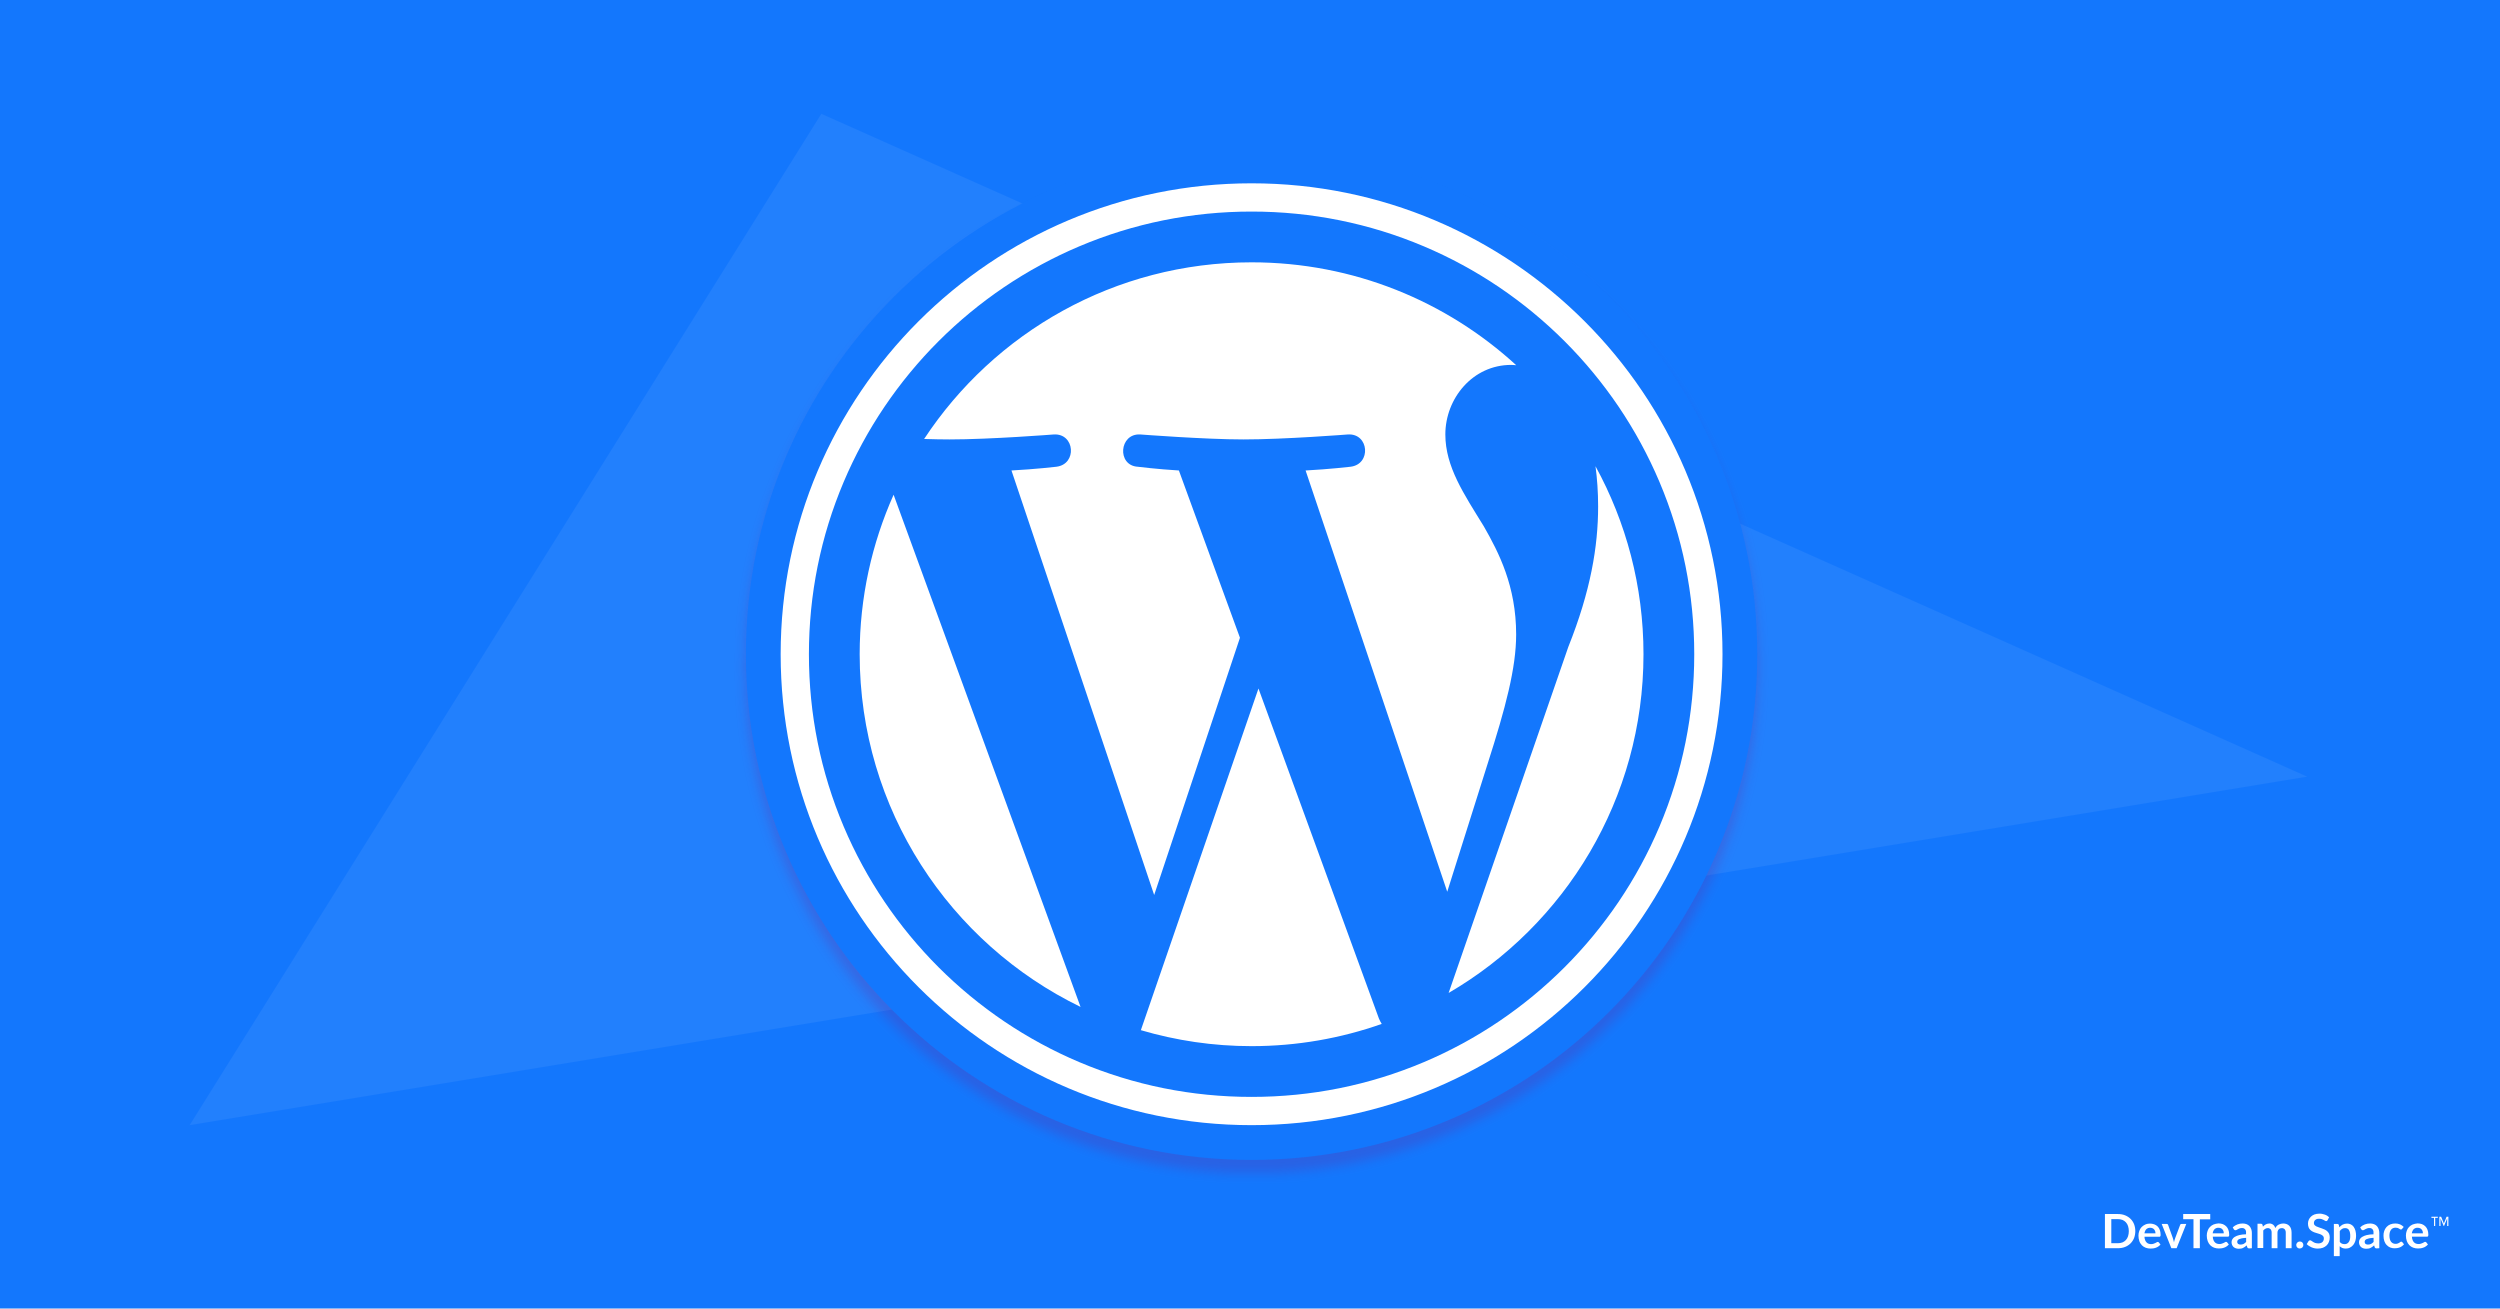
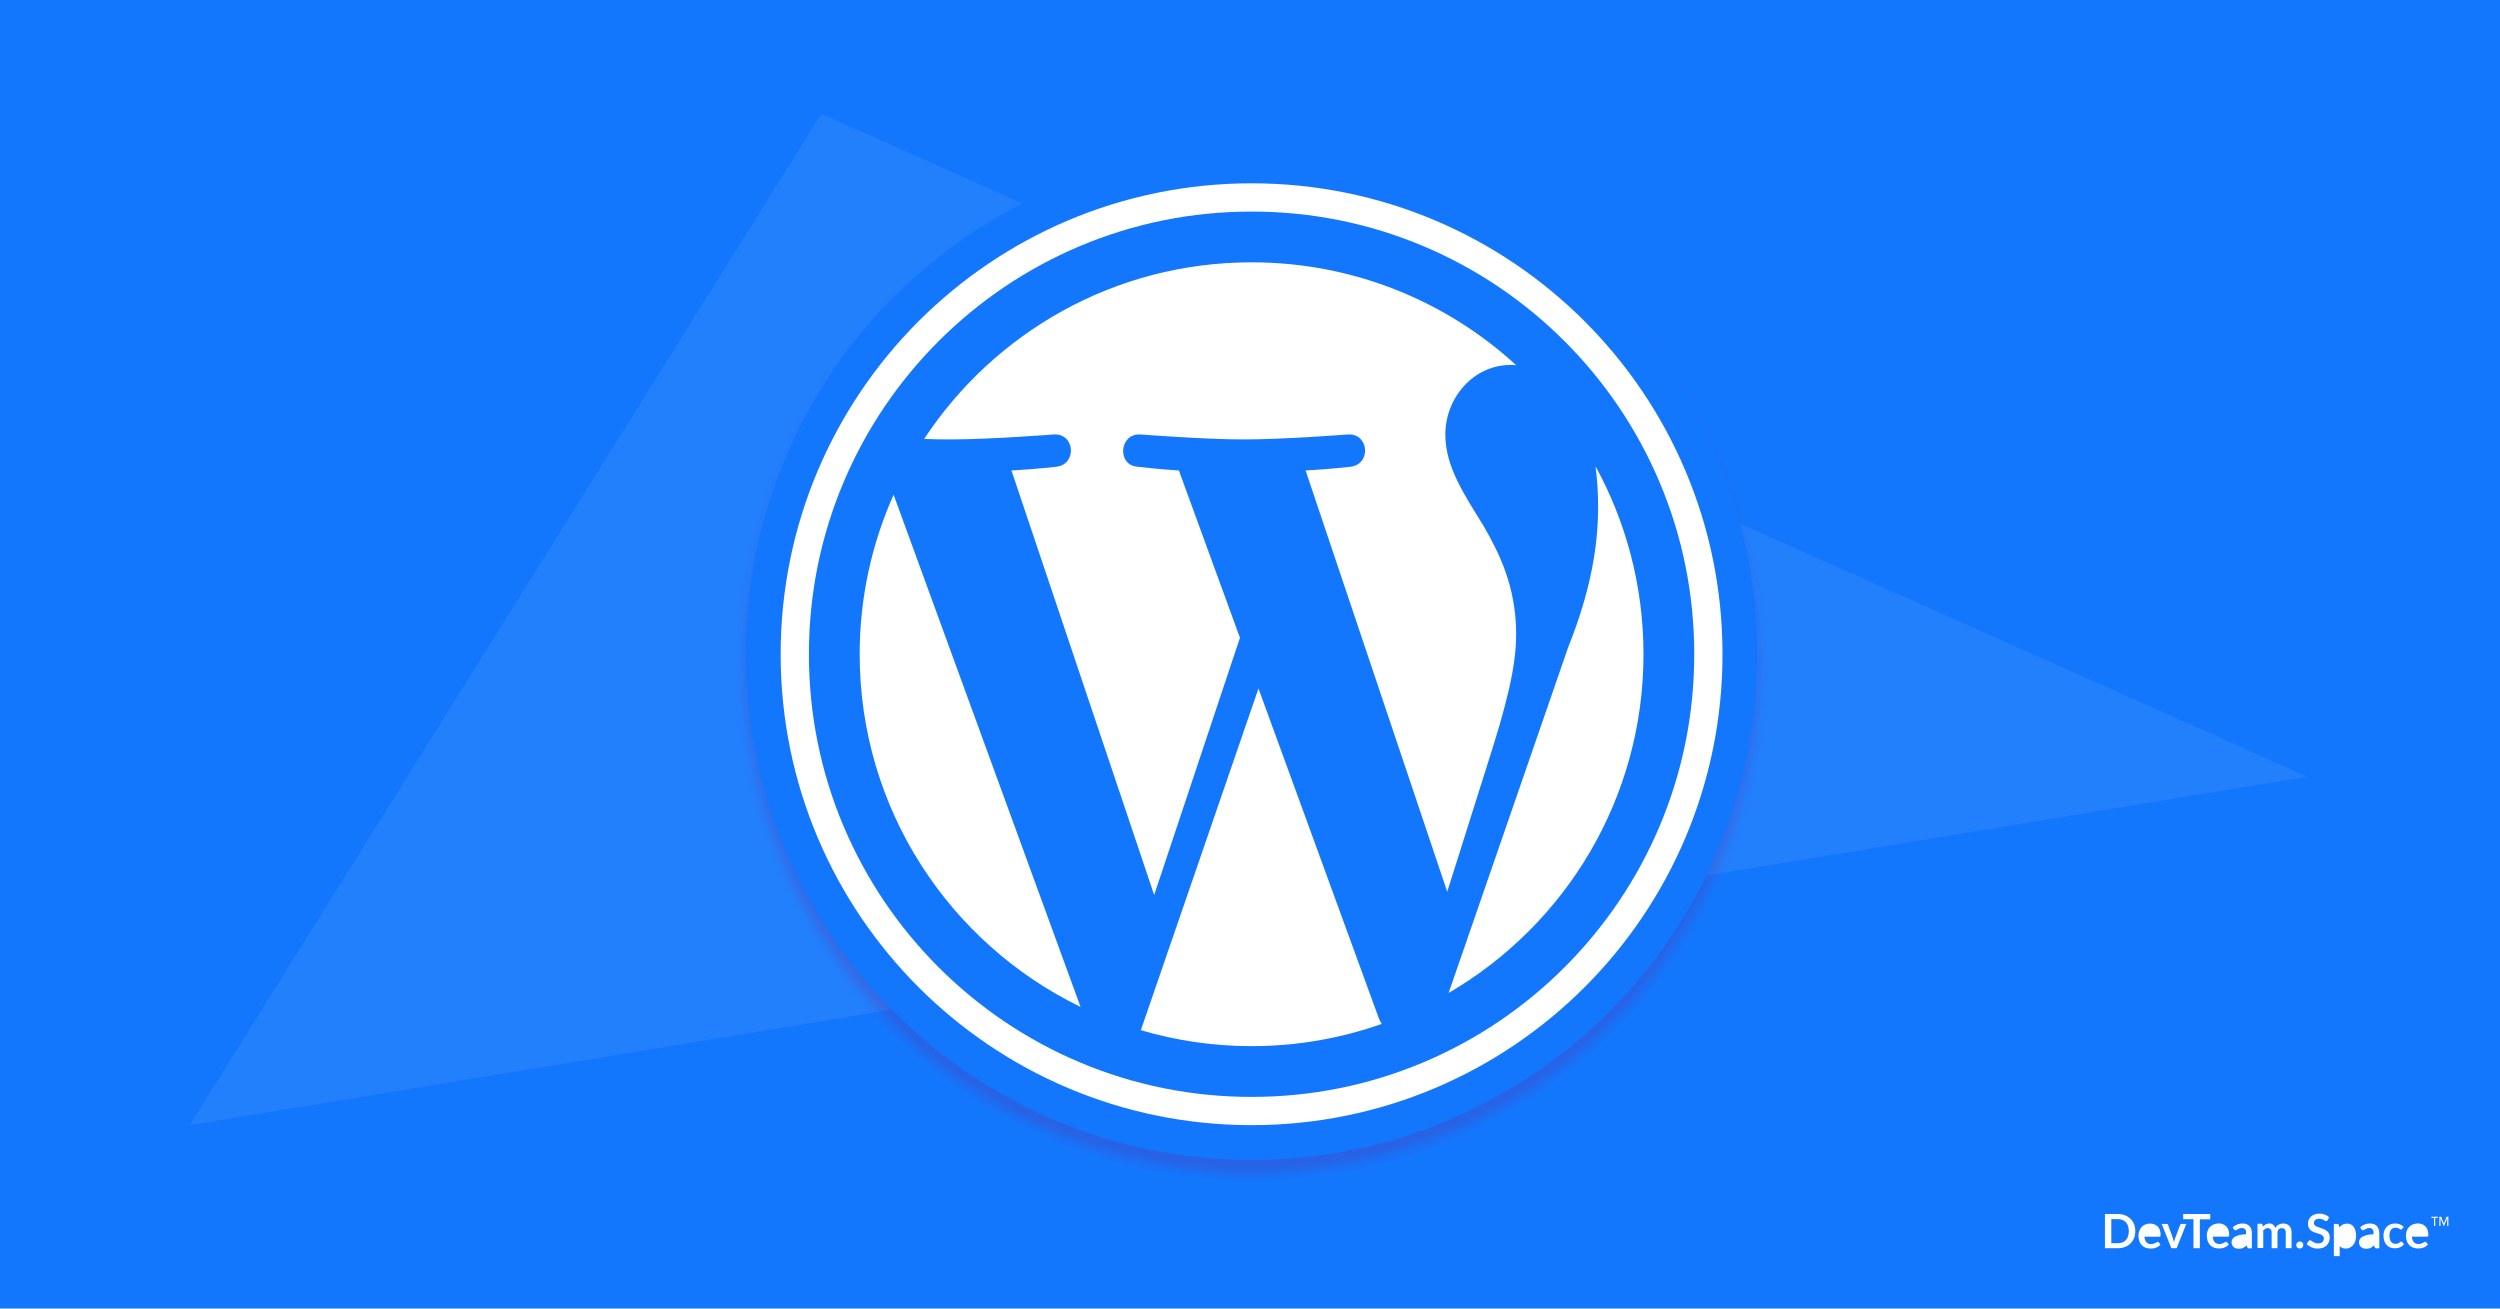
<svg xmlns="http://www.w3.org/2000/svg" width="2373" height="1242" viewBox="0 0 2373 1242" fill="none">
  <path fill="#1377FD" d="M0 0h2373v1242H0z" />
-   <path fill-rule="evenodd" clip-rule="evenodd" d="M2206.65 1152.88c1.56.51 2.94 1.38 4.15 2.5l-1.47 2.85c-.17.26-.35.51-.61.69-.26.08-.51.17-.77.17-.35 0-.78-.17-1.04-.35-.35-.25-.78-.51-1.3-.77-.6-.35-1.21-.61-1.81-.78-.78-.26-1.65-.34-2.43-.34-.69-.09-1.47.08-2.16.25-.52.18-1.12.52-1.55.87-.44.34-.78.77-.96 1.29-.25.52-.34 1.04-.34 1.64-.09.69.17 1.38.6 1.9.52.52 1.13.95 1.73 1.29.78.35 1.56.69 2.42.95.5.2 1.02.37 1.55.54.4.13.81.26 1.22.41.95.35 1.9.69 2.77 1.12.86.44 1.73.95 2.42 1.64.78.69 1.3 1.56 1.73 2.42.43 1.12.6 2.24.6 3.45 0 1.47-.25 2.85-.77 4.14-.44 1.3-1.21 2.42-2.17 3.37a11.43 11.43 0 01-3.54 2.24c-1.47.52-3.11.78-4.76.78-.98.08-1.89-.07-2.87-.23l-.15-.03c-.95-.17-1.91-.52-2.86-.86-.17-.09-.34-.17-.52-.26-.71-.35-1.45-.71-2.07-1.12-.78-.52-1.47-1.04-2.16-1.73l1.81-2.93c.18-.17.35-.35.61-.52.26-.09.52-.17.78-.17.43 0 .86.17 1.21.43.43.34.95.69 1.55 1.03.61.44 1.39.78 2.08 1.04.86.26 1.9.43 2.85.43 1.39.09 2.86-.34 3.98-1.21.95-.95 1.47-2.24 1.38-3.53.09-.7-.17-1.47-.6-2.08-.52-.6-1.04-1.03-1.73-1.38-.78-.43-1.56-.69-2.42-.95-.48-.13-.93-.28-1.39-.43-.45-.15-.9-.3-1.38-.43-.95-.26-1.9-.6-2.77-1.03-.86-.44-1.73-.95-2.42-1.64a6.27 6.27 0 01-1.73-2.51c-.43-1.12-.6-2.41-.6-3.71 0-2.5 1.04-4.74 2.77-6.47.95-.86 2.07-1.64 3.28-2.07 1.47-.52 3.03-.78 4.58-.78 1.82-.08 3.55.26 5.28.87zm-180.98 9.14c-.78-1.9-1.9-3.71-3.37-5.09-1.47-1.47-3.29-2.59-5.19-3.36-2.16-.87-4.41-1.21-6.74-1.21H1998v32.44h12.37c2.33 0 4.58-.34 6.74-1.2 3.89-1.47 7-4.58 8.56-8.46 1.56-4.23 1.56-8.89 0-13.12zm-5.71 11.39c-.43 1.3-1.12 2.59-2.07 3.63-.87.95-1.99 1.72-3.2 2.24-1.39.52-2.86.78-4.32.78h-6.32v-22.87h6.32c1.46 0 2.93.26 4.32.78 1.21.52 2.33 1.29 3.2 2.24a9.428 9.428 0 012.07 3.63c.95 3.1.95 6.38 0 9.57zm12.8-8.63c.95-1.03 2.16-1.81 3.46-2.41 1.47-.69 3.03-.95 4.5-.95 1.38 0 2.76.26 4.06.69 1.21.43 2.33 1.12 3.2 1.98.95.95 1.64 2.08 2.07 3.28.52 1.38.78 2.85.78 4.4.09.61 0 1.21-.26 1.73-.26.35-.6.52-1.03.43h-14.01c0 1.12.26 2.16.6 3.11.26.78.69 1.55 1.3 2.16.52.6 1.21 1.03 1.9 1.29.78.26 1.56.43 2.42.43.78 0 1.56-.08 2.34-.34.6-.18 1.21-.43 1.73-.69l.78-.42c.19-.1.36-.2.51-.27.26-.26.7-.35 1.04-.35.43 0 .78.17 1.04.52l1.56 1.98c-.61.69-1.3 1.3-2.08 1.82-.78.51-1.56.94-2.42 1.2-.78.26-1.64.52-2.51.61l-.21.02c-.78.08-1.5.15-2.3.15-1.55 0-3.02-.26-4.49-.78a9.803 9.803 0 01-3.63-2.33c-1.04-1.12-1.91-2.41-2.42-3.88-.61-1.73-.87-3.54-.87-5.35 0-1.47.26-3.02.78-4.4.43-1.38 1.21-2.59 2.16-3.63zm10.38 1.04c.6.26 1.12.6 1.55 1.12.44.52.69 1.04.95 1.64.18.69.35 1.38.35 2.07h-10.46c.17-1.46.78-2.84 1.73-3.88 1.03-.95 2.42-1.47 3.8-1.38.61 0 1.38.17 2.08.43zm22.91 18.98h-5.01l-9.17-23.04h4.58c.35-.08.69.09 1.04.26.26.18.43.43.52.78l4.41 12.25c.26.69.43 1.38.6 2.07l.52 2.08c.06-.23.11-.46.16-.69.09-.46.19-.93.36-1.39.13-.34.24-.69.35-1.03.11-.35.21-.69.34-1.04l4.59-12.25c.08-.35.26-.6.52-.78.25-.17.6-.26.95-.26h4.41l-9.17 23.04zm6.23-32.44v4.92h9.77v27.52h6.05v-27.44h9.86v-5h-25.68zm25.33 12.34c.95-1.04 2.16-1.81 3.46-2.42 1.47-.6 3.11-.86 4.76-1.03 1.38 0 2.76.26 4.06.69 1.21.51 2.33 1.21 3.2 2.07.95.95 1.64 2.07 2.07 3.28.52 1.38.78 2.85.78 4.4.09.6 0 1.21-.26 1.72-.26.35-.6.52-1.03.44h-14.27c0 1.12.26 2.15.6 3.1.26.78.7 1.56 1.3 2.16.52.6 1.21 1.04 1.9 1.29.78.26 1.56.44 2.42.44.78 0 1.56-.09 2.34-.35.6-.17 1.21-.43 1.73-.69.28-.14.54-.29.78-.41.19-.11.36-.2.52-.28.25-.26.69-.35 1.03-.35.44 0 .78.18 1.04.52l1.56 1.99c-.61.69-1.3 1.29-2.08 1.81s-1.55.95-2.42 1.21c-.78.26-1.64.52-2.51.6l-.21.02c-.78.08-1.5.15-2.29.15-1.56 0-3.03-.25-4.5-.77-1.38-.52-2.59-1.3-3.63-2.33-1.04-1.12-1.9-2.42-2.42-3.89-.61-1.72-.87-3.53-.87-5.35 0-1.46.26-3.02.78-4.4.43-1.38 1.21-2.59 2.16-3.62zm10.38 1.12c.6.26 1.12.6 1.55 1.12.44.52.7 1.04.96 1.64.17.69.34 1.38.25 2.07h-10.46c.18-1.46.78-2.84 1.73-3.88 1.04-.95 2.42-1.47 3.81-1.38.77 0 1.47.17 2.16.43zm29.48 4.49v14.5l-2.5.17c-.44 0-.87-.09-1.21-.26-.35-.26-.61-.52-.7-.95l-.51-1.64c-.61.52-1.13.95-1.73 1.38a7.3 7.3 0 01-1.73 1.04c-.61.26-1.21.51-1.91.6-.69.09-1.47.17-2.24.17-.87 0-1.82-.17-2.68-.43-.78-.26-1.56-.69-2.17-1.21-.6-.6-1.03-1.2-1.38-1.98-.35-.86-.52-1.73-.52-2.68 0-.95.26-1.81.69-2.59.52-.94 1.3-1.81 2.25-2.33 1.3-.77 2.77-1.38 4.24-1.72 2.16-.52 4.32-.78 6.57-.78v-1.38c.17-1.29-.17-2.5-.95-3.45-.78-.78-1.82-1.21-2.85-1.12-.78 0-1.56.08-2.25.34-.52.18-1.04.43-1.56.69-.43.26-.86.52-1.21.69-.35.26-.78.35-1.21.35-.35.09-.69-.09-.95-.26s-.52-.43-.69-.69l-.95-1.81c2.59-2.42 6.05-3.71 9.59-3.63 1.21 0 2.51.26 3.64.69 1.03.35 1.9 1.04 2.68 1.82.69.86 1.29 1.81 1.64 2.84.43 1.21.6 2.42.6 3.63zm-13.05 10.44c-.95-.86-1.13-2.33-.44-3.45.35-.52.87-.87 1.39-1.12.86-.35 1.73-.61 2.59-.78 1.39-.26 2.68-.35 4.07-.43v3.88c-.7.78-1.56 1.38-2.42 1.9-.96.43-1.91.6-2.94.6-.78 0-1.56-.17-2.25-.6zm23.86-12.77v16.65h-5.45v-23.04h3.38c.6 0 1.21.43 1.38 1.04l.35 1.72c.43-.43.86-.86 1.29-1.2.44-.35.87-.7 1.39-.95.52-.26 1.03-.44 1.64-.61.61-.17 1.3-.26 1.9-.26 1.3 0 2.51.43 3.55 1.21.95.78 1.64 1.9 2.07 3.11.35-.78.87-1.38 1.39-1.99.51-.51 1.12-.95 1.81-1.29.69-.35 1.39-.61 2.08-.78.69-.17 1.38-.26 2.16-.26 1.12 0 2.25.18 3.37.61.95.34 1.82.95 2.51 1.72.69.78 1.21 1.73 1.56 2.76.34 1.21.51 2.42.51 3.72v14.67h-5.53v-14.67c.09-1.13-.26-2.33-.95-3.28-.78-.78-1.82-1.21-2.85-1.13-.52 0-1.04.09-1.56.26-.52.18-.95.52-1.3.87-.34.43-.69.86-.86 1.38-.26.6-.35 1.29-.35 1.9v14.67h-5.53v-14.67c.08-1.21-.26-2.42-.95-3.37-.78-.69-1.73-1.12-2.77-1.04-.78 0-1.56.18-2.25.61-.78.43-1.47 1.03-1.99 1.64zm31.56 15.1c.18.43.44.78.7 1.03.34.35.69.52 1.03.69.44.18.87.26 1.39.26.86 0 1.81-.34 2.42-.95 1.29-1.29 1.29-3.45 0-4.74-.35-.35-.69-.52-1.04-.69-.43-.17-.86-.26-1.3-.26-.86 0-1.81.34-2.42.95-.34.34-.52.69-.69 1.03-.43.87-.43 1.82-.09 2.68zm40.99 9.23v-9.4c.69.69 1.56 1.29 2.42 1.64 1.04.43 2.16.6 3.29.6 1.38 0 2.85-.26 4.06-.95 1.21-.6 2.25-1.47 3.11-2.5.87-1.12 1.56-2.42 1.99-3.8.43-1.55.69-3.19.69-4.74 0-1.73-.17-3.37-.6-5.01-.35-1.29-.95-2.59-1.73-3.71a7.34 7.34 0 00-2.68-2.24c-1.04-.52-2.25-.78-3.46-.78-1.47 0-2.94.34-4.24.95-1.21.69-2.33 1.55-3.2 2.59l-.43-2.16c-.17-.6-.78-1.04-1.38-1.04h-3.37v30.55h5.53zm8.73-24.85c-.34-.6-.86-1.04-1.47-1.29-.69-.35-1.29-.44-1.99-.44a5.09 5.09 0 00-2.94.69c-.86.52-1.64 1.3-2.24 2.08v10.35c.51.69 1.29 1.3 2.07 1.64.78.26 1.56.43 2.42.43.78.09 1.56-.08 2.25-.43.69-.34 1.3-.86 1.73-1.47.52-.69.95-1.55 1.12-2.41.26-1.12.35-2.25.35-3.45 0-1.21-.09-2.33-.35-3.46-.17-.77-.51-1.55-.95-2.24zm28.88 17.35v-14.5c0-1.21-.17-2.42-.6-3.63-.35-1.03-.95-1.98-1.64-2.84-.78-.78-1.65-1.47-2.69-1.82-1.12-.43-2.42-.69-3.63-.69-3.54-.08-7 1.21-9.6 3.63l.96 1.81c.17.26.43.52.69.69.26.17.6.35.95.26.43 0 .86-.09 1.21-.35.35-.17.78-.43 1.21-.69.52-.26 1.04-.51 1.56-.69.69-.26 1.47-.34 2.24-.34 1.04-.09 2.08.34 2.86 1.12.78.95 1.12 2.16.95 3.45v1.38c-2.25 0-4.41.26-6.57.78-1.47.34-2.94.95-4.24 1.72-.95.52-1.73 1.39-2.25 2.33-.43.78-.69 1.64-.69 2.59s.17 1.82.52 2.68c.35.78.78 1.38 1.38 1.98.61.52 1.39.95 2.16 1.21.87.26 1.82.43 2.69.43.77 0 1.55-.08 2.24-.17.7-.09 1.3-.34 1.91-.6a7.3 7.3 0 001.73-1.04c.6-.43 1.12-.86 1.72-1.38l.52 1.64c.09.43.35.69.7.95.34.17.77.26 1.21.26l2.5-.17zm-13.49-7.51c-.69 1.12-.51 2.59.44 3.45.69.43 1.47.6 2.24.6 1.04 0 1.99-.17 2.94-.6.87-.52 1.73-1.12 2.43-1.9v-3.88c-1.39.08-2.68.17-4.07.43-.86.17-1.73.43-2.59.78-.52.25-1.04.6-1.39 1.12zm36.67-12.69a11.913 11.913 0 00-3.46-2.41c-1.47-.61-2.94-.87-4.5-.87-1.64 0-3.28.26-4.84.87-1.3.51-2.51 1.38-3.55 2.5-.95 1.12-1.73 2.33-2.16 3.71-.52 1.55-.78 3.11-.69 4.66 0 1.72.26 3.45.78 5 .52 1.38 1.21 2.68 2.25 3.71a9.367 9.367 0 003.28 2.33c1.3.52 2.68.78 4.07.78.78 0 1.64-.08 2.42-.17.78-.09 1.64-.35 2.42-.61.78-.25 1.56-.69 2.25-1.2.78-.52 1.38-1.13 1.99-1.82l-1.56-1.98c-.26-.35-.61-.52-1.04-.52-.34 0-.69.09-.95.35-.16.16-.36.29-.56.42-.13.08-.26.17-.39.27-.43.26-.86.52-1.38.69-.7.26-1.39.34-2.17.34-.86 0-1.64-.17-2.42-.51-.69-.35-1.29-.87-1.81-1.47-.52-.69-.95-1.56-1.13-2.42-.26-1.03-.43-2.16-.43-3.28 0-1.03.09-2.15.35-3.19.17-.86.6-1.64 1.12-2.42.52-.69 1.13-1.2 1.82-1.55.78-.34 1.64-.52 2.59-.52.69 0 1.3.09 1.9.26l.24.09c.38.15.78.3 1.06.52.22.16.43.29.63.4.12.07.23.14.32.2.26.17.52.26.87.26.26 0 .52 0 .69-.17l.52-.52 1.47-1.73zm5.01.09c.95-1.04 2.16-1.81 3.46-2.42 1.47-.6 3.11-.86 4.76-1.03 1.38 0 2.76.26 4.06.69 1.21.51 2.34 1.21 3.2 2.07.95.95 1.64 2.07 2.08 3.28.51 1.38.77 2.85.77 4.4.09.6 0 1.21-.26 1.72-.26.35-.6.52-1.03.44h-14.27c0 1.12.26 2.15.6 3.1.26.78.7 1.56 1.3 2.16.52.6 1.21 1.04 1.9 1.29.78.26 1.56.44 2.42.44.78 0 1.56-.09 2.34-.35.6-.17 1.21-.43 1.73-.69.28-.14.54-.28.78-.41.19-.11.36-.2.52-.28.26-.26.69-.35 1.03-.35.44 0 .78.18 1.04.52l1.56 1.99c-.61.69-1.3 1.29-2.08 1.81s-1.55.95-2.42 1.21c-.78.26-1.64.52-2.51.6l-.21.02c-.78.08-1.5.15-2.29.15-1.56 0-3.03-.25-4.5-.77-1.38-.52-2.59-1.3-3.63-2.33-1.04-1.12-1.9-2.42-2.42-3.89-.61-1.72-.87-3.53-.87-5.35 0-1.46.26-3.02.78-4.4.43-1.38 1.21-2.59 2.16-3.62zm10.38 1.12c.6.26 1.12.6 1.55 1.12.44.52.7 1.04.96 1.64.17.69.34 1.38.26 2.07h-10.47c.18-1.46.78-2.84 1.73-3.88 1.04-.95 2.42-1.47 3.81-1.38.77 0 1.47.17 2.16.43zm25.87-2.08h1.12v-8.8h-1.72l-2.57 6.4-2.56-6.4h-1.73v8.8h1.12v-7.28l3.01 7.28h.32l3.01-7.28v7.28zm-11.39-7.76h2.49v-1.04h-6.09v1.04h2.48v7.76h1.12v-7.76z" fill="#fff" />
+   <path fillRule="evenodd" clipRule="evenodd" d="M2206.65 1152.88c1.56.51 2.94 1.38 4.15 2.5l-1.47 2.85c-.17.26-.35.51-.61.69-.26.08-.51.17-.77.17-.35 0-.78-.17-1.04-.35-.35-.25-.78-.51-1.3-.77-.6-.35-1.21-.61-1.81-.78-.78-.26-1.65-.34-2.43-.34-.69-.09-1.47.08-2.16.25-.52.18-1.12.52-1.55.87-.44.34-.78.77-.96 1.29-.25.52-.34 1.04-.34 1.64-.09.69.17 1.38.6 1.9.52.52 1.13.95 1.73 1.29.78.35 1.56.69 2.42.95.5.2 1.02.37 1.55.54.4.13.81.26 1.22.41.95.35 1.9.69 2.77 1.12.86.44 1.73.95 2.42 1.64.78.69 1.3 1.56 1.73 2.42.43 1.12.6 2.24.6 3.45 0 1.47-.25 2.85-.77 4.14-.44 1.3-1.21 2.42-2.17 3.37a11.43 11.43 0 01-3.54 2.24c-1.47.52-3.11.78-4.76.78-.98.08-1.89-.07-2.87-.23l-.15-.03c-.95-.17-1.91-.52-2.86-.86-.17-.09-.34-.17-.52-.26-.71-.35-1.45-.71-2.07-1.12-.78-.52-1.47-1.04-2.16-1.73l1.81-2.93c.18-.17.35-.35.61-.52.26-.09.52-.17.78-.17.43 0 .86.17 1.21.43.43.34.95.69 1.55 1.03.61.44 1.39.78 2.08 1.04.86.26 1.9.43 2.85.43 1.39.09 2.86-.34 3.98-1.21.95-.95 1.47-2.24 1.38-3.53.09-.7-.17-1.47-.6-2.08-.52-.6-1.04-1.03-1.73-1.38-.78-.43-1.56-.69-2.42-.95-.48-.13-.93-.28-1.39-.43-.45-.15-.9-.3-1.38-.43-.95-.26-1.9-.6-2.77-1.03-.86-.44-1.73-.95-2.42-1.64a6.27 6.27 0 01-1.73-2.51c-.43-1.12-.6-2.41-.6-3.71 0-2.5 1.04-4.74 2.77-6.47.95-.86 2.07-1.64 3.28-2.07 1.47-.52 3.03-.78 4.58-.78 1.82-.08 3.55.26 5.28.87zm-180.98 9.14c-.78-1.9-1.9-3.71-3.37-5.09-1.47-1.47-3.29-2.59-5.19-3.36-2.16-.87-4.41-1.21-6.74-1.21H1998v32.44h12.37c2.33 0 4.58-.34 6.74-1.2 3.89-1.47 7-4.58 8.56-8.46 1.56-4.23 1.56-8.89 0-13.12zm-5.71 11.39c-.43 1.3-1.12 2.59-2.07 3.63-.87.95-1.99 1.72-3.2 2.24-1.39.52-2.86.78-4.32.78h-6.32v-22.87h6.32c1.46 0 2.93.26 4.32.78 1.21.52 2.33 1.29 3.2 2.24a9.428 9.428 0 012.07 3.63c.95 3.1.95 6.38 0 9.57zm12.8-8.63c.95-1.03 2.16-1.81 3.46-2.41 1.47-.69 3.03-.95 4.5-.95 1.38 0 2.76.26 4.06.69 1.21.43 2.33 1.12 3.2 1.98.95.95 1.64 2.08 2.07 3.28.52 1.38.78 2.85.78 4.4.09.61 0 1.21-.26 1.73-.26.35-.6.52-1.03.43h-14.01c0 1.12.26 2.16.6 3.11.26.78.69 1.55 1.3 2.16.52.6 1.21 1.03 1.9 1.29.78.26 1.56.43 2.42.43.78 0 1.56-.08 2.34-.34.6-.18 1.21-.43 1.73-.69l.78-.42c.19-.1.36-.2.51-.27.26-.26.7-.35 1.04-.35.43 0 .78.17 1.04.52l1.56 1.98c-.61.69-1.3 1.3-2.08 1.82-.78.51-1.56.94-2.42 1.2-.78.26-1.64.52-2.51.61l-.21.02c-.78.08-1.5.15-2.3.15-1.55 0-3.02-.26-4.49-.78a9.803 9.803 0 01-3.63-2.33c-1.04-1.12-1.91-2.41-2.42-3.88-.61-1.73-.87-3.54-.87-5.35 0-1.47.26-3.02.78-4.4.43-1.38 1.21-2.59 2.16-3.63zm10.38 1.04c.6.26 1.12.6 1.55 1.12.44.52.69 1.04.95 1.64.18.69.35 1.38.35 2.07h-10.46c.17-1.46.78-2.84 1.73-3.88 1.03-.95 2.42-1.47 3.8-1.38.61 0 1.38.17 2.08.43zm22.91 18.98h-5.01l-9.17-23.04h4.58c.35-.08.69.09 1.04.26.26.18.43.43.52.78l4.41 12.25c.26.69.43 1.38.6 2.07l.52 2.08c.06-.23.11-.46.16-.69.09-.46.19-.93.36-1.39.13-.34.24-.69.35-1.03.11-.35.21-.69.34-1.04l4.59-12.25c.08-.35.26-.6.52-.78.25-.17.6-.26.95-.26h4.41l-9.17 23.04zm6.23-32.44v4.92h9.77v27.52h6.05v-27.44h9.86v-5h-25.68zm25.33 12.34c.95-1.04 2.16-1.81 3.46-2.42 1.47-.6 3.11-.86 4.76-1.03 1.38 0 2.76.26 4.06.69 1.21.51 2.33 1.21 3.2 2.07.95.95 1.64 2.07 2.07 3.28.52 1.38.78 2.85.78 4.4.09.6 0 1.21-.26 1.72-.26.35-.6.52-1.03.44h-14.27c0 1.12.26 2.15.6 3.1.26.78.7 1.56 1.3 2.16.52.6 1.21 1.04 1.9 1.29.78.26 1.56.44 2.42.44.78 0 1.56-.09 2.34-.35.6-.17 1.21-.43 1.73-.69.28-.14.54-.29.78-.41.19-.11.36-.2.52-.28.25-.26.69-.35 1.03-.35.44 0 .78.18 1.04.52l1.56 1.99c-.61.69-1.3 1.29-2.08 1.81s-1.55.95-2.42 1.21c-.78.26-1.64.52-2.51.6l-.21.02c-.78.08-1.5.15-2.29.15-1.56 0-3.03-.25-4.5-.77-1.38-.52-2.59-1.3-3.63-2.33-1.04-1.12-1.9-2.42-2.42-3.89-.61-1.72-.87-3.53-.87-5.35 0-1.46.26-3.02.78-4.4.43-1.38 1.21-2.59 2.16-3.62zm10.38 1.12c.6.26 1.12.6 1.55 1.12.44.52.7 1.04.96 1.64.17.69.34 1.38.25 2.07h-10.46c.18-1.46.78-2.84 1.73-3.88 1.04-.95 2.42-1.47 3.81-1.38.77 0 1.47.17 2.16.43zm29.48 4.49v14.5l-2.5.17c-.44 0-.87-.09-1.21-.26-.35-.26-.61-.52-.7-.95l-.51-1.64c-.61.52-1.13.95-1.73 1.38a7.3 7.3 0 01-1.73 1.04c-.61.26-1.21.51-1.91.6-.69.09-1.47.17-2.24.17-.87 0-1.82-.17-2.68-.43-.78-.26-1.56-.69-2.17-1.21-.6-.6-1.03-1.2-1.38-1.98-.35-.86-.52-1.73-.52-2.68 0-.95.26-1.81.69-2.59.52-.94 1.3-1.81 2.25-2.33 1.3-.77 2.77-1.38 4.24-1.72 2.16-.52 4.32-.78 6.57-.78v-1.38c.17-1.29-.17-2.5-.95-3.45-.78-.78-1.82-1.21-2.85-1.12-.78 0-1.56.08-2.25.34-.52.18-1.04.43-1.56.69-.43.26-.86.52-1.21.69-.35.26-.78.35-1.21.35-.35.09-.69-.09-.95-.26s-.52-.43-.69-.69l-.95-1.81c2.59-2.42 6.05-3.71 9.59-3.63 1.21 0 2.51.26 3.64.69 1.03.35 1.9 1.04 2.68 1.82.69.86 1.29 1.81 1.64 2.84.43 1.21.6 2.42.6 3.63zm-13.05 10.44c-.95-.86-1.13-2.33-.44-3.45.35-.52.87-.87 1.39-1.12.86-.35 1.73-.61 2.59-.78 1.39-.26 2.68-.35 4.07-.43v3.88c-.7.78-1.56 1.38-2.42 1.9-.96.43-1.91.6-2.94.6-.78 0-1.56-.17-2.25-.6zm23.86-12.77v16.65h-5.45v-23.04h3.38c.6 0 1.21.43 1.38 1.04l.35 1.72c.43-.43.86-.86 1.29-1.2.44-.35.87-.7 1.39-.95.52-.26 1.03-.44 1.64-.61.61-.17 1.3-.26 1.9-.26 1.3 0 2.51.43 3.55 1.21.95.78 1.64 1.9 2.07 3.11.35-.78.87-1.38 1.39-1.99.51-.51 1.12-.95 1.81-1.29.69-.35 1.39-.61 2.08-.78.69-.17 1.38-.26 2.16-.26 1.12 0 2.25.18 3.37.61.95.34 1.82.95 2.51 1.72.69.78 1.21 1.73 1.56 2.76.34 1.21.51 2.42.51 3.72v14.67h-5.53v-14.67c.09-1.13-.26-2.33-.95-3.28-.78-.78-1.82-1.21-2.85-1.13-.52 0-1.04.09-1.56.26-.52.18-.95.52-1.3.87-.34.43-.69.86-.86 1.38-.26.6-.35 1.29-.35 1.9v14.67h-5.53v-14.67c.08-1.21-.26-2.42-.95-3.37-.78-.69-1.73-1.12-2.77-1.04-.78 0-1.56.18-2.25.61-.78.43-1.47 1.03-1.99 1.64zm31.56 15.1c.18.43.44.78.7 1.03.34.35.69.52 1.03.69.44.18.87.26 1.39.26.86 0 1.81-.34 2.42-.95 1.29-1.29 1.29-3.45 0-4.74-.35-.35-.69-.52-1.04-.69-.43-.17-.86-.26-1.3-.26-.86 0-1.81.34-2.42.95-.34.34-.52.69-.69 1.03-.43.87-.43 1.82-.09 2.68zm40.99 9.23v-9.4c.69.69 1.56 1.29 2.42 1.64 1.04.43 2.16.6 3.29.6 1.38 0 2.85-.26 4.06-.95 1.21-.6 2.25-1.47 3.11-2.5.87-1.12 1.56-2.42 1.99-3.8.43-1.55.69-3.19.69-4.74 0-1.73-.17-3.37-.6-5.01-.35-1.29-.95-2.59-1.73-3.71a7.34 7.34 0 00-2.68-2.24c-1.04-.52-2.25-.78-3.46-.78-1.47 0-2.94.34-4.24.95-1.21.69-2.33 1.55-3.2 2.59l-.43-2.16c-.17-.6-.78-1.04-1.38-1.04h-3.37v30.55h5.53zm8.73-24.85c-.34-.6-.86-1.04-1.47-1.29-.69-.35-1.29-.44-1.99-.44a5.09 5.09 0 00-2.94.69c-.86.52-1.64 1.3-2.24 2.08v10.35c.51.69 1.29 1.3 2.07 1.64.78.26 1.56.43 2.42.43.78.09 1.56-.08 2.25-.43.69-.34 1.3-.86 1.73-1.47.52-.69.95-1.55 1.12-2.41.26-1.12.35-2.25.35-3.45 0-1.21-.09-2.33-.35-3.46-.17-.77-.51-1.55-.95-2.24zm28.88 17.35v-14.5c0-1.21-.17-2.42-.6-3.63-.35-1.03-.95-1.98-1.64-2.84-.78-.78-1.65-1.47-2.69-1.82-1.12-.43-2.42-.69-3.63-.69-3.54-.08-7 1.21-9.6 3.63l.96 1.81c.17.26.43.52.69.69.26.17.6.35.95.26.43 0 .86-.09 1.21-.35.35-.17.78-.43 1.21-.69.52-.26 1.04-.51 1.56-.69.69-.26 1.47-.34 2.24-.34 1.04-.09 2.08.34 2.86 1.12.78.95 1.12 2.16.95 3.45v1.38c-2.25 0-4.41.26-6.57.78-1.47.34-2.94.95-4.24 1.72-.95.52-1.73 1.39-2.25 2.33-.43.78-.69 1.64-.69 2.59s.17 1.82.52 2.68c.35.78.78 1.38 1.38 1.98.61.52 1.39.95 2.16 1.21.87.26 1.82.43 2.69.43.77 0 1.55-.08 2.24-.17.7-.09 1.3-.34 1.91-.6a7.3 7.3 0 001.73-1.04c.6-.43 1.12-.86 1.72-1.38l.52 1.64c.09.43.35.69.7.95.34.17.77.26 1.21.26l2.5-.17zm-13.49-7.51c-.69 1.12-.51 2.59.44 3.45.69.43 1.47.6 2.24.6 1.04 0 1.99-.17 2.94-.6.87-.52 1.73-1.12 2.43-1.9v-3.88c-1.39.08-2.68.17-4.07.43-.86.17-1.73.43-2.59.78-.52.25-1.04.6-1.39 1.12zm36.67-12.69a11.913 11.913 0 00-3.46-2.41c-1.47-.61-2.94-.87-4.5-.87-1.64 0-3.28.26-4.84.87-1.3.51-2.51 1.38-3.55 2.5-.95 1.12-1.73 2.33-2.16 3.71-.52 1.55-.78 3.11-.69 4.66 0 1.72.26 3.45.78 5 .52 1.38 1.21 2.68 2.25 3.71a9.367 9.367 0 003.28 2.33c1.3.52 2.68.78 4.07.78.78 0 1.64-.08 2.42-.17.78-.09 1.64-.35 2.42-.61.78-.25 1.56-.69 2.25-1.2.78-.52 1.38-1.13 1.99-1.82l-1.56-1.98c-.26-.35-.61-.52-1.04-.52-.34 0-.69.09-.95.35-.16.16-.36.29-.56.42-.13.08-.26.17-.39.27-.43.26-.86.52-1.38.69-.7.26-1.39.34-2.17.34-.86 0-1.64-.17-2.42-.51-.69-.35-1.29-.87-1.81-1.47-.52-.69-.95-1.56-1.13-2.42-.26-1.03-.43-2.16-.43-3.28 0-1.03.09-2.15.35-3.19.17-.86.6-1.64 1.12-2.42.52-.69 1.13-1.2 1.82-1.55.78-.34 1.64-.52 2.59-.52.69 0 1.3.09 1.9.26l.24.09c.38.15.78.3 1.06.52.22.16.43.29.63.4.12.07.23.14.32.2.26.17.52.26.87.26.26 0 .52 0 .69-.17l.52-.52 1.47-1.73zm5.01.09c.95-1.04 2.16-1.81 3.46-2.42 1.47-.6 3.11-.86 4.76-1.03 1.38 0 2.76.26 4.06.69 1.21.51 2.34 1.21 3.2 2.07.95.95 1.64 2.07 2.08 3.28.51 1.38.77 2.85.77 4.4.09.6 0 1.21-.26 1.72-.26.35-.6.52-1.03.44h-14.27c0 1.12.26 2.15.6 3.1.26.78.7 1.56 1.3 2.16.52.6 1.21 1.04 1.9 1.29.78.26 1.56.44 2.42.44.78 0 1.56-.09 2.34-.35.6-.17 1.21-.43 1.73-.69.28-.14.54-.28.78-.41.19-.11.36-.2.52-.28.26-.26.69-.35 1.03-.35.44 0 .78.18 1.04.52l1.56 1.99c-.61.69-1.3 1.29-2.08 1.81s-1.55.95-2.42 1.21c-.78.26-1.64.52-2.51.6l-.21.02c-.78.08-1.5.15-2.29.15-1.56 0-3.03-.25-4.5-.77-1.38-.52-2.59-1.3-3.63-2.33-1.04-1.12-1.9-2.42-2.42-3.89-.61-1.72-.87-3.53-.87-5.35 0-1.46.26-3.02.78-4.4.43-1.38 1.21-2.59 2.16-3.62zm10.38 1.12c.6.26 1.12.6 1.55 1.12.44.52.7 1.04.96 1.64.17.69.34 1.38.26 2.07h-10.47c.18-1.46.78-2.84 1.73-3.88 1.04-.95 2.42-1.47 3.81-1.38.77 0 1.47.17 2.16.43zm25.87-2.08h1.12v-8.8h-1.72l-2.57 6.4-2.56-6.4h-1.73v8.8h1.12v-7.28l3.01 7.28h.32l3.01-7.28v7.28zm-11.39-7.76h2.49v-1.04h-6.09v1.04h2.48v7.76h1.12v-7.76z" fill="#fff" />
  <path opacity=".065" d="M779.584 108L2190 737.207 180 1068l599.584-960z" fill="#fff" />
  <g filter="url(#filter0_d_204_24177)">
    <circle cx="1188" cy="621" r="480" fill="#1377FD" />
  </g>
-   <g fill-rule="evenodd" clip-rule="evenodd" fill="#fff">
+   <g fillRule="evenodd" clipRule="evenodd" fill="#fff">
    <path d="M1188 174c-246.872 0-447 200.128-447 446.999C741 867.871 941.128 1068 1188 1068c246.87 0 447-200.129 447-447.001C1635 374.128 1434.87 174 1188 174zm0 26.82c56.74 0 111.76 11.106 163.54 33.009a419.939 419.939 0 0171.37 38.734 423.618 423.618 0 0162.2 51.324 423.787 423.787 0 0151.33 62.204 420.596 420.596 0 0138.73 71.364c21.91 51.784 33.01 106.809 33.01 163.544 0 56.737-11.1 111.76-33.01 163.544a420.558 420.558 0 01-38.73 71.364 423.683 423.683 0 01-51.33 62.204 423.491 423.491 0 01-62.2 51.324 419.804 419.804 0 01-71.37 38.735c-51.78 21.9-106.8 33.01-163.54 33.01-56.74 0-111.76-11.11-163.54-33.01a420.022 420.022 0 01-71.369-38.735 423.307 423.307 0 01-62.203-51.324 423.262 423.262 0 01-51.324-62.204 420.161 420.161 0 01-38.735-71.364c-21.903-51.784-33.009-106.807-33.009-163.544 0-56.735 11.106-111.76 33.009-163.544a420.2 420.2 0 0138.735-71.364 423.367 423.367 0 0151.324-62.204 423.433 423.433 0 0162.203-51.324 420.158 420.158 0 0171.369-38.734c51.78-21.903 106.8-33.009 163.54-33.009z" />
    <path d="M1514.44 442.528c1.6 11.846 2.5 24.557 2.5 38.249 0 37.734-7.07 80.17-28.29 133.237l-113.62 328.502C1485.62 878.039 1560 758.222 1560 620.986c0-64.676-16.53-125.478-45.56-178.458zm-319.9 210.996L1082.9 977.842c33.34 9.809 68.59 15.157 105.1 15.157 43.32 0 84.88-7.476 123.54-21.091-1-1.591-1.91-3.281-2.67-5.126l-114.33-313.258zm244.59-51.299c0-45.988-16.52-77.818-30.67-102.589-18.85-30.657-36.54-56.594-36.54-87.249 0-34.19 25.93-66.02 62.47-66.02 1.65 0 3.22.198 4.82.3C1373.02 286.025 1284.85 249 1188 249c-129.97 0-244.298 66.686-310.816 167.664 8.734.277 16.964.451 23.941.451 38.901 0 99.145-4.728 99.145-4.728 20.04-1.175 22.41 28.286 2.38 30.655 0 0-20.158 2.361-42.571 3.534l135.461 402.945 81.42-244.15L1119 446.576c-20.04-1.173-39.01-3.534-39.01-3.534-20.05-1.184-17.71-31.83 2.36-30.655 0 0 61.42 4.728 97.97 4.728 38.9 0 99.16-4.728 99.16-4.728 20.05-1.175 22.41 28.286 2.37 30.655 0 0-20.18 2.361-42.58 3.534l134.44 399.875 38.38-121.601c17.04-53.143 27.04-90.795 27.04-122.625zM816 620.987c0 147.238 85.561 274.493 209.66 334.785L848.212 469.597C827.571 515.857 816 567.054 816 620.987z" />
  </g>
  <defs>
    <filter id="filter0_d_204_24177" x="678" y="141" width="1020" height="1026" filterUnits="userSpaceOnUse" color-interpolation-filters="sRGB">
      <feFlood flood-opacity="0" result="BackgroundImageFix" />
      <feColorMatrix in="SourceAlpha" values="0 0 0 0 0 0 0 0 0 0 0 0 0 0 0 0 0 0 127 0" result="hardAlpha" />
      <feOffset dy="12" />
      <feGaussianBlur stdDeviation="5" />
      <feColorMatrix values="0 0 0 0 0.484 0 0 0 0 0.07 0 0 0 0 0.539 0 0 0 0.213 0" />
      <feBlend in2="BackgroundImageFix" result="effect1_dropShadow_204_24177" />
      <feBlend in="SourceGraphic" in2="effect1_dropShadow_204_24177" result="shape" />
    </filter>
  </defs>
</svg>
